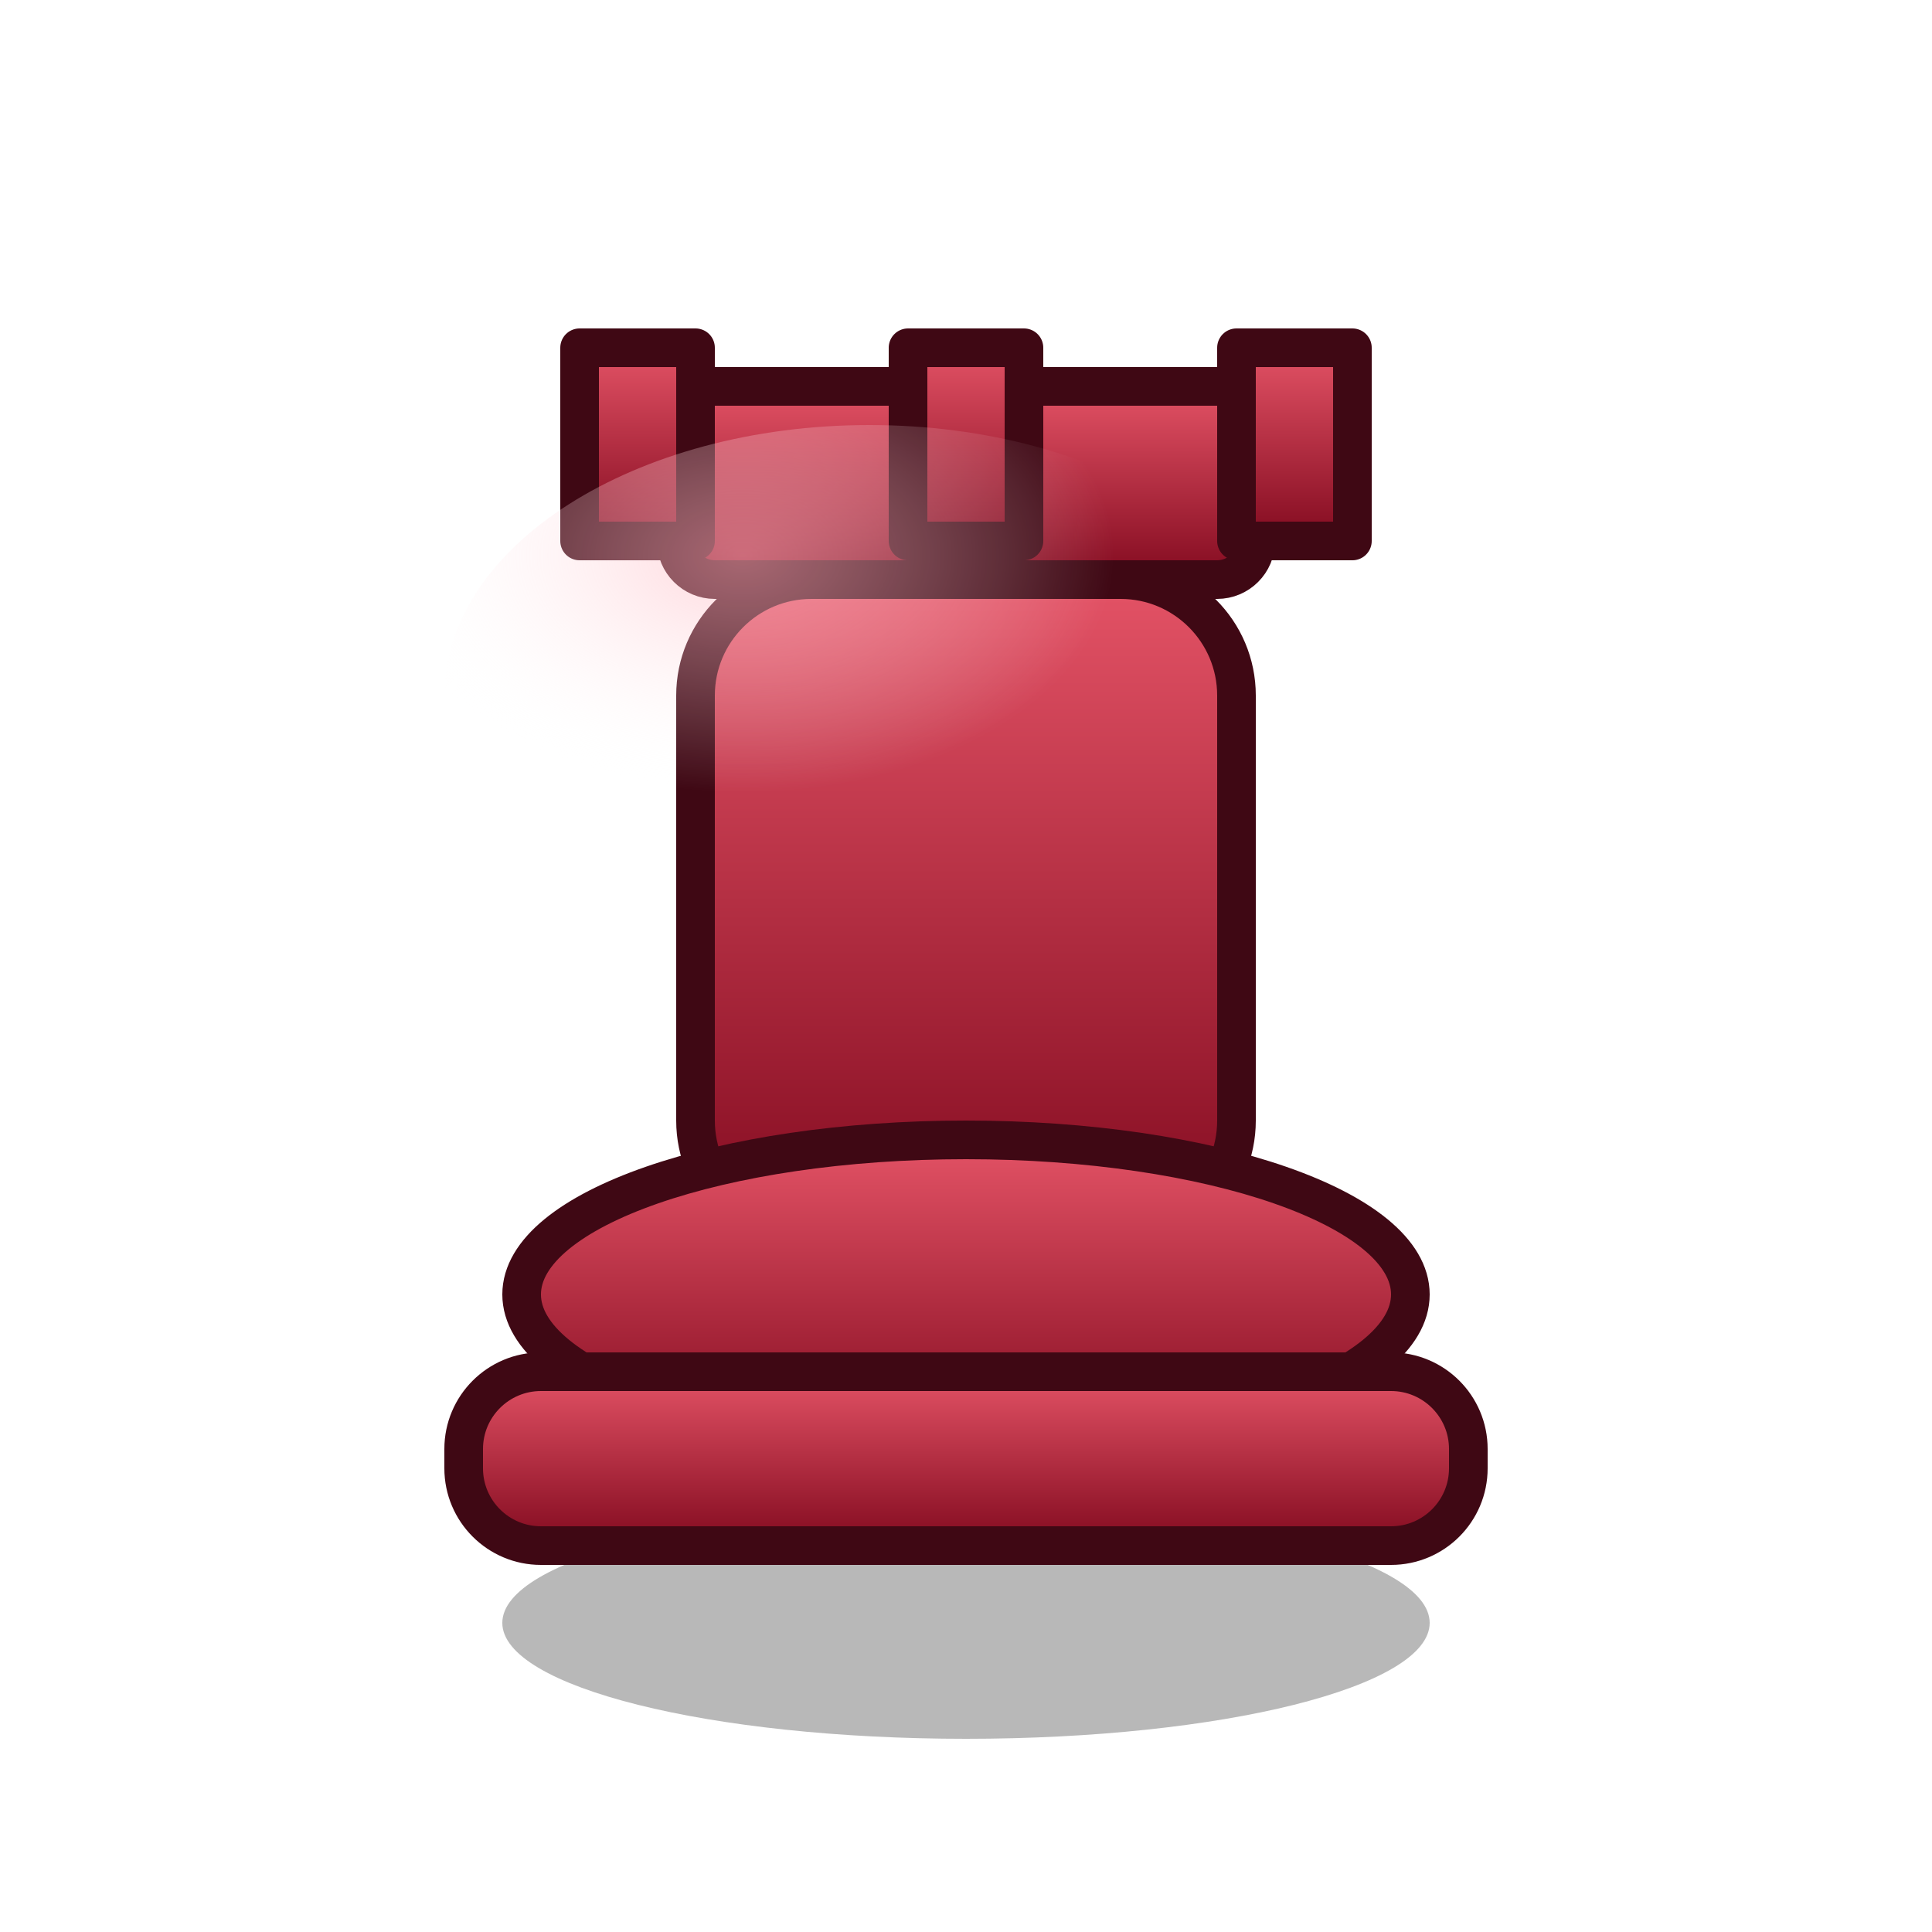
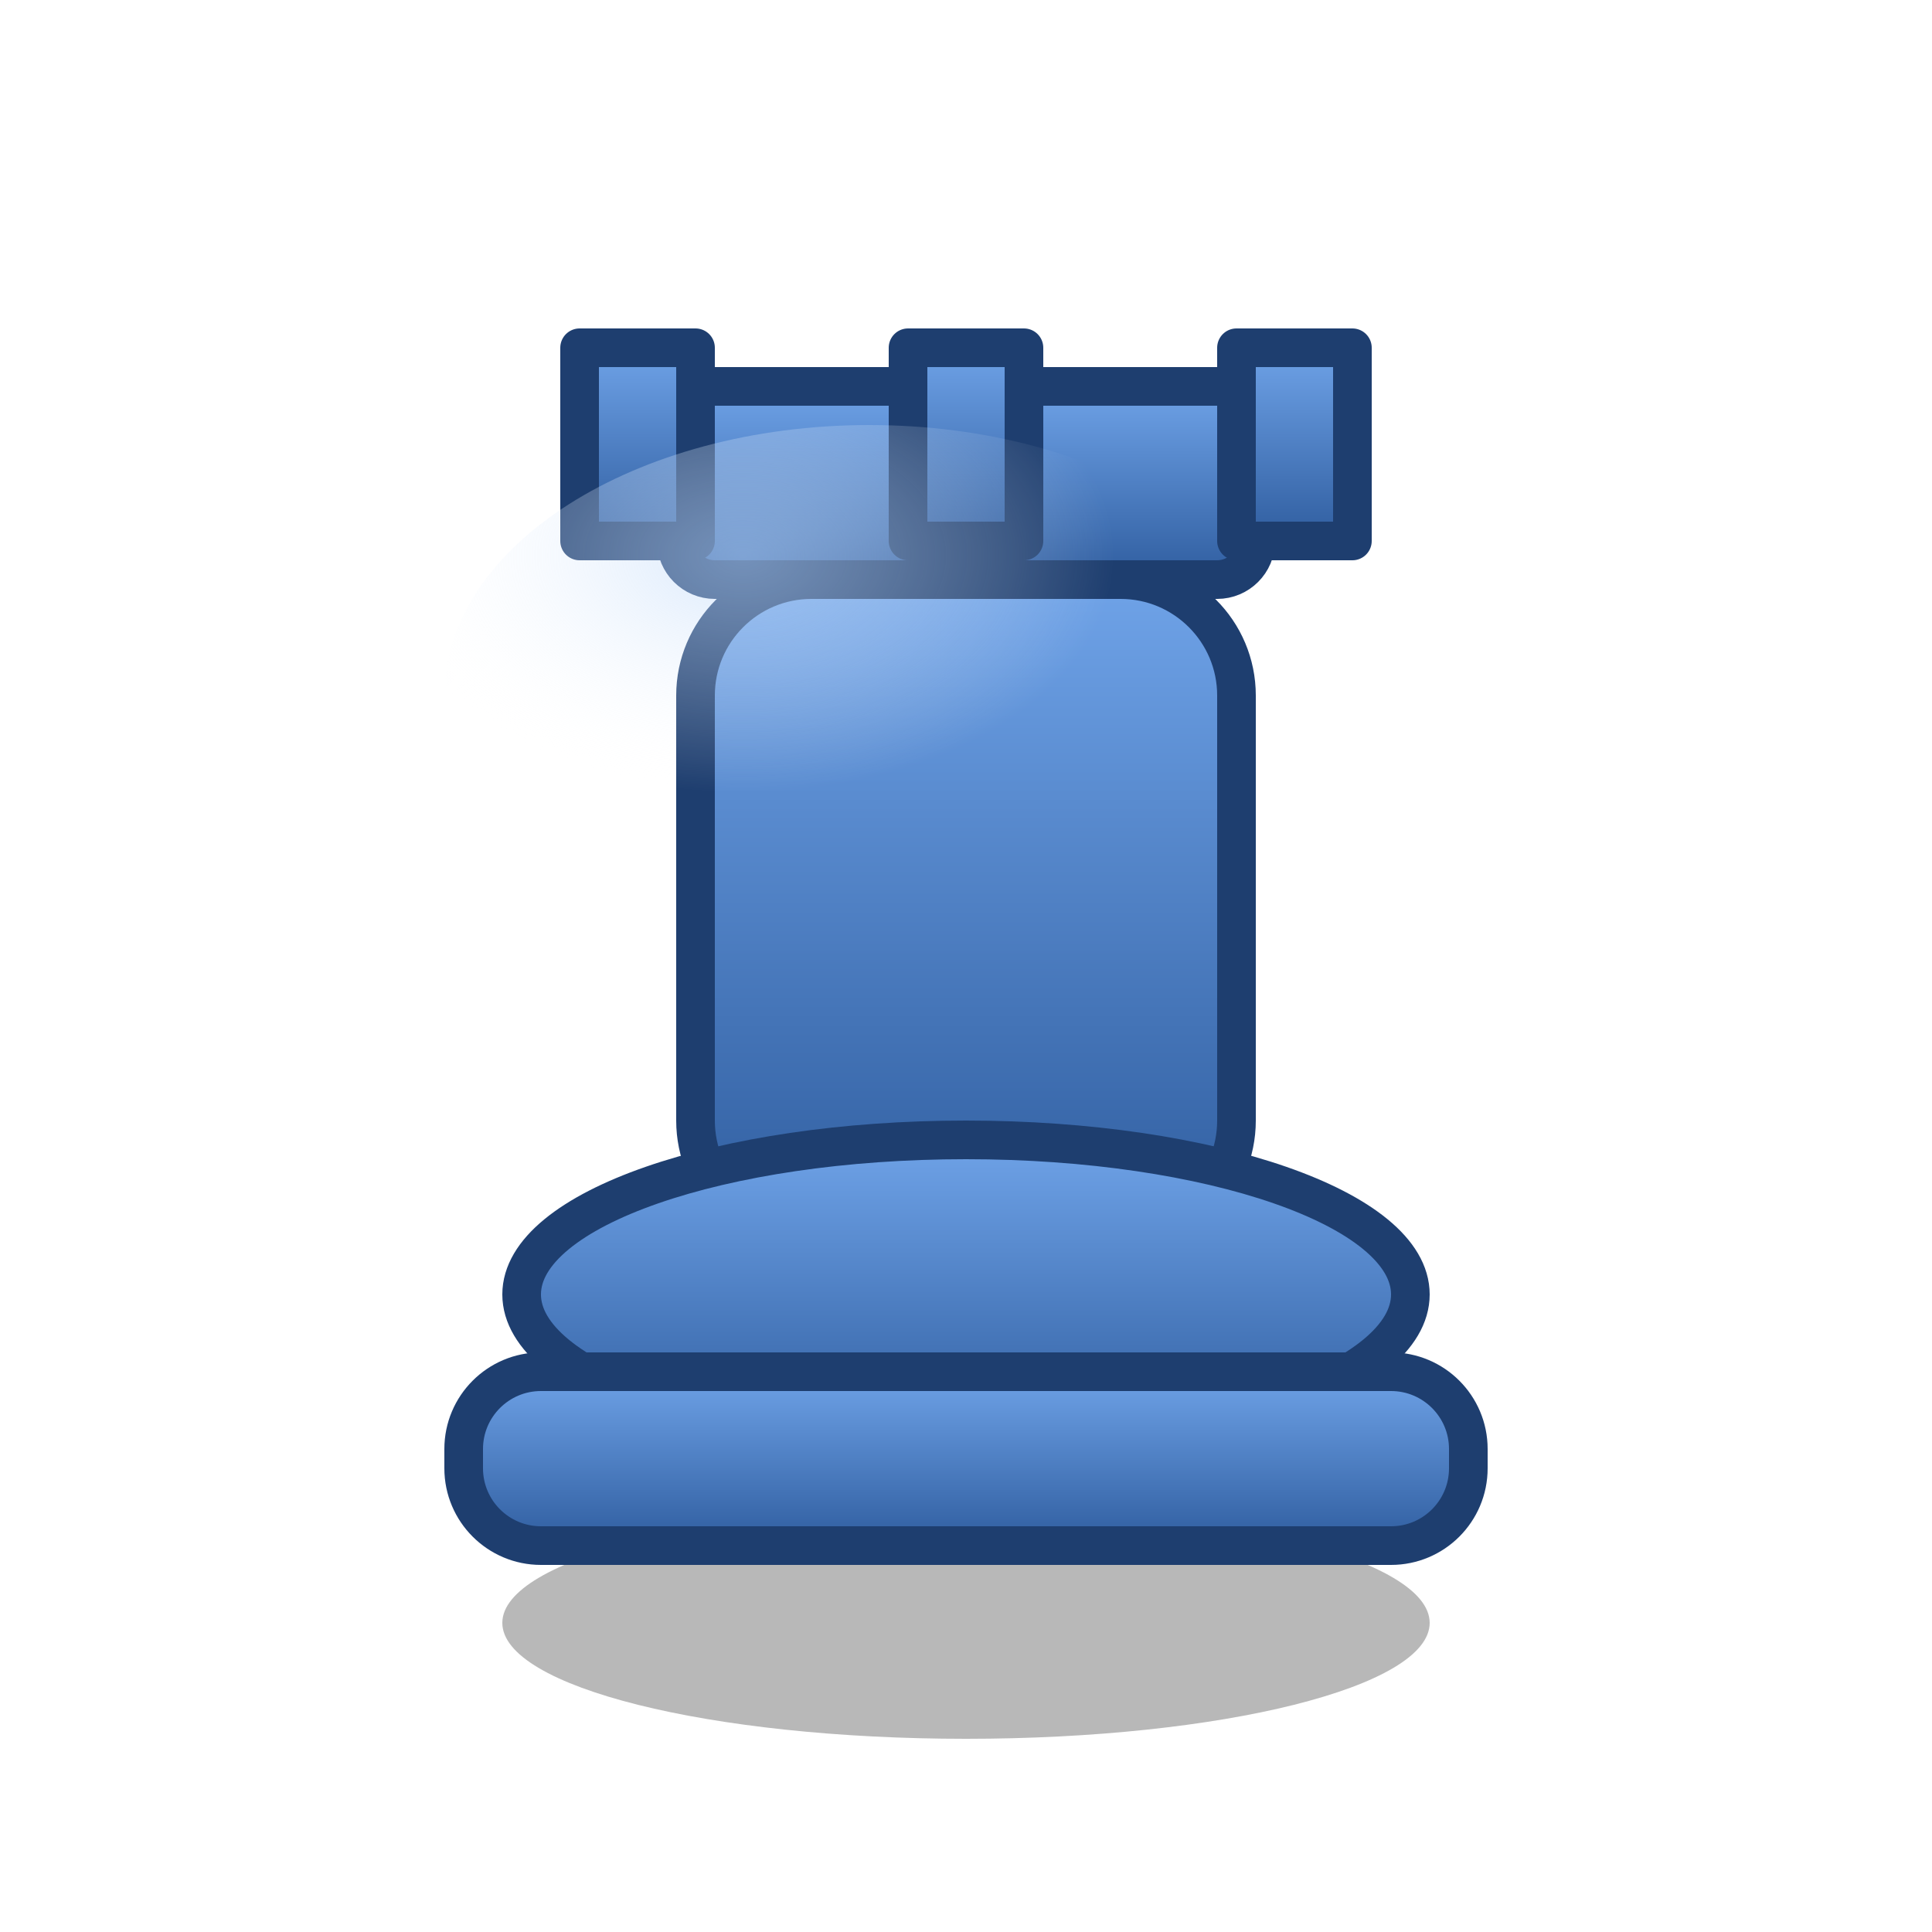
<svg xmlns="http://www.w3.org/2000/svg" viewBox="0 0 100 100" role="img" aria-label="OxbridgeRed r">
  <defs>
    <linearGradient id="g" x1="0" y1="0" x2="0" y2="1">
-       <stop offset="0%" stop-color="#e45366" />
-       <stop offset="100%" stop-color="#820a1f" />
+       <stop offset="0%" stop-color="#6FA3E8" />
+       <stop offset="100%" stop-color="#2F5D9F" />
    </linearGradient>
    <radialGradient id="h" cx="35%" cy="24%" r="44%">
-       <stop offset="0%" stop-color="rgba(255,180,190,0.55)" />
+       <stop offset="0%" stop-color="rgba(186,214,249,0.55)" />
      <stop offset="100%" stop-color="rgba(255,255,255,0)" />
    </radialGradient>
  </defs>
  <ellipse cx="50" cy="84" rx="24" ry="6" fill="rgba(0,0,0,0.28)" />
-   <g fill="url(#g)" stroke="#3f0814" stroke-width="2" stroke-linejoin="round" stroke-linecap="round">
+   <g fill="url(#g)" stroke="#1E3E6F" stroke-width="2" stroke-linejoin="round" stroke-linecap="round">
    <rect x="35" y="20" width="30" height="10" rx="2" />
    <rect x="30" y="18" width="6" height="10" />
    <rect x="47" y="18" width="6" height="10" />
    <rect x="64" y="18" width="6" height="10" />
    <rect x="36" y="30" width="28" height="34" rx="6" />
    <ellipse cx="50" cy="67" rx="23" ry="8" />
    <rect x="24" y="71" width="52" height="9" rx="4" />
  </g>
  <ellipse cx="45" cy="36" rx="22" ry="14" fill="url(#h)" />
</svg>
